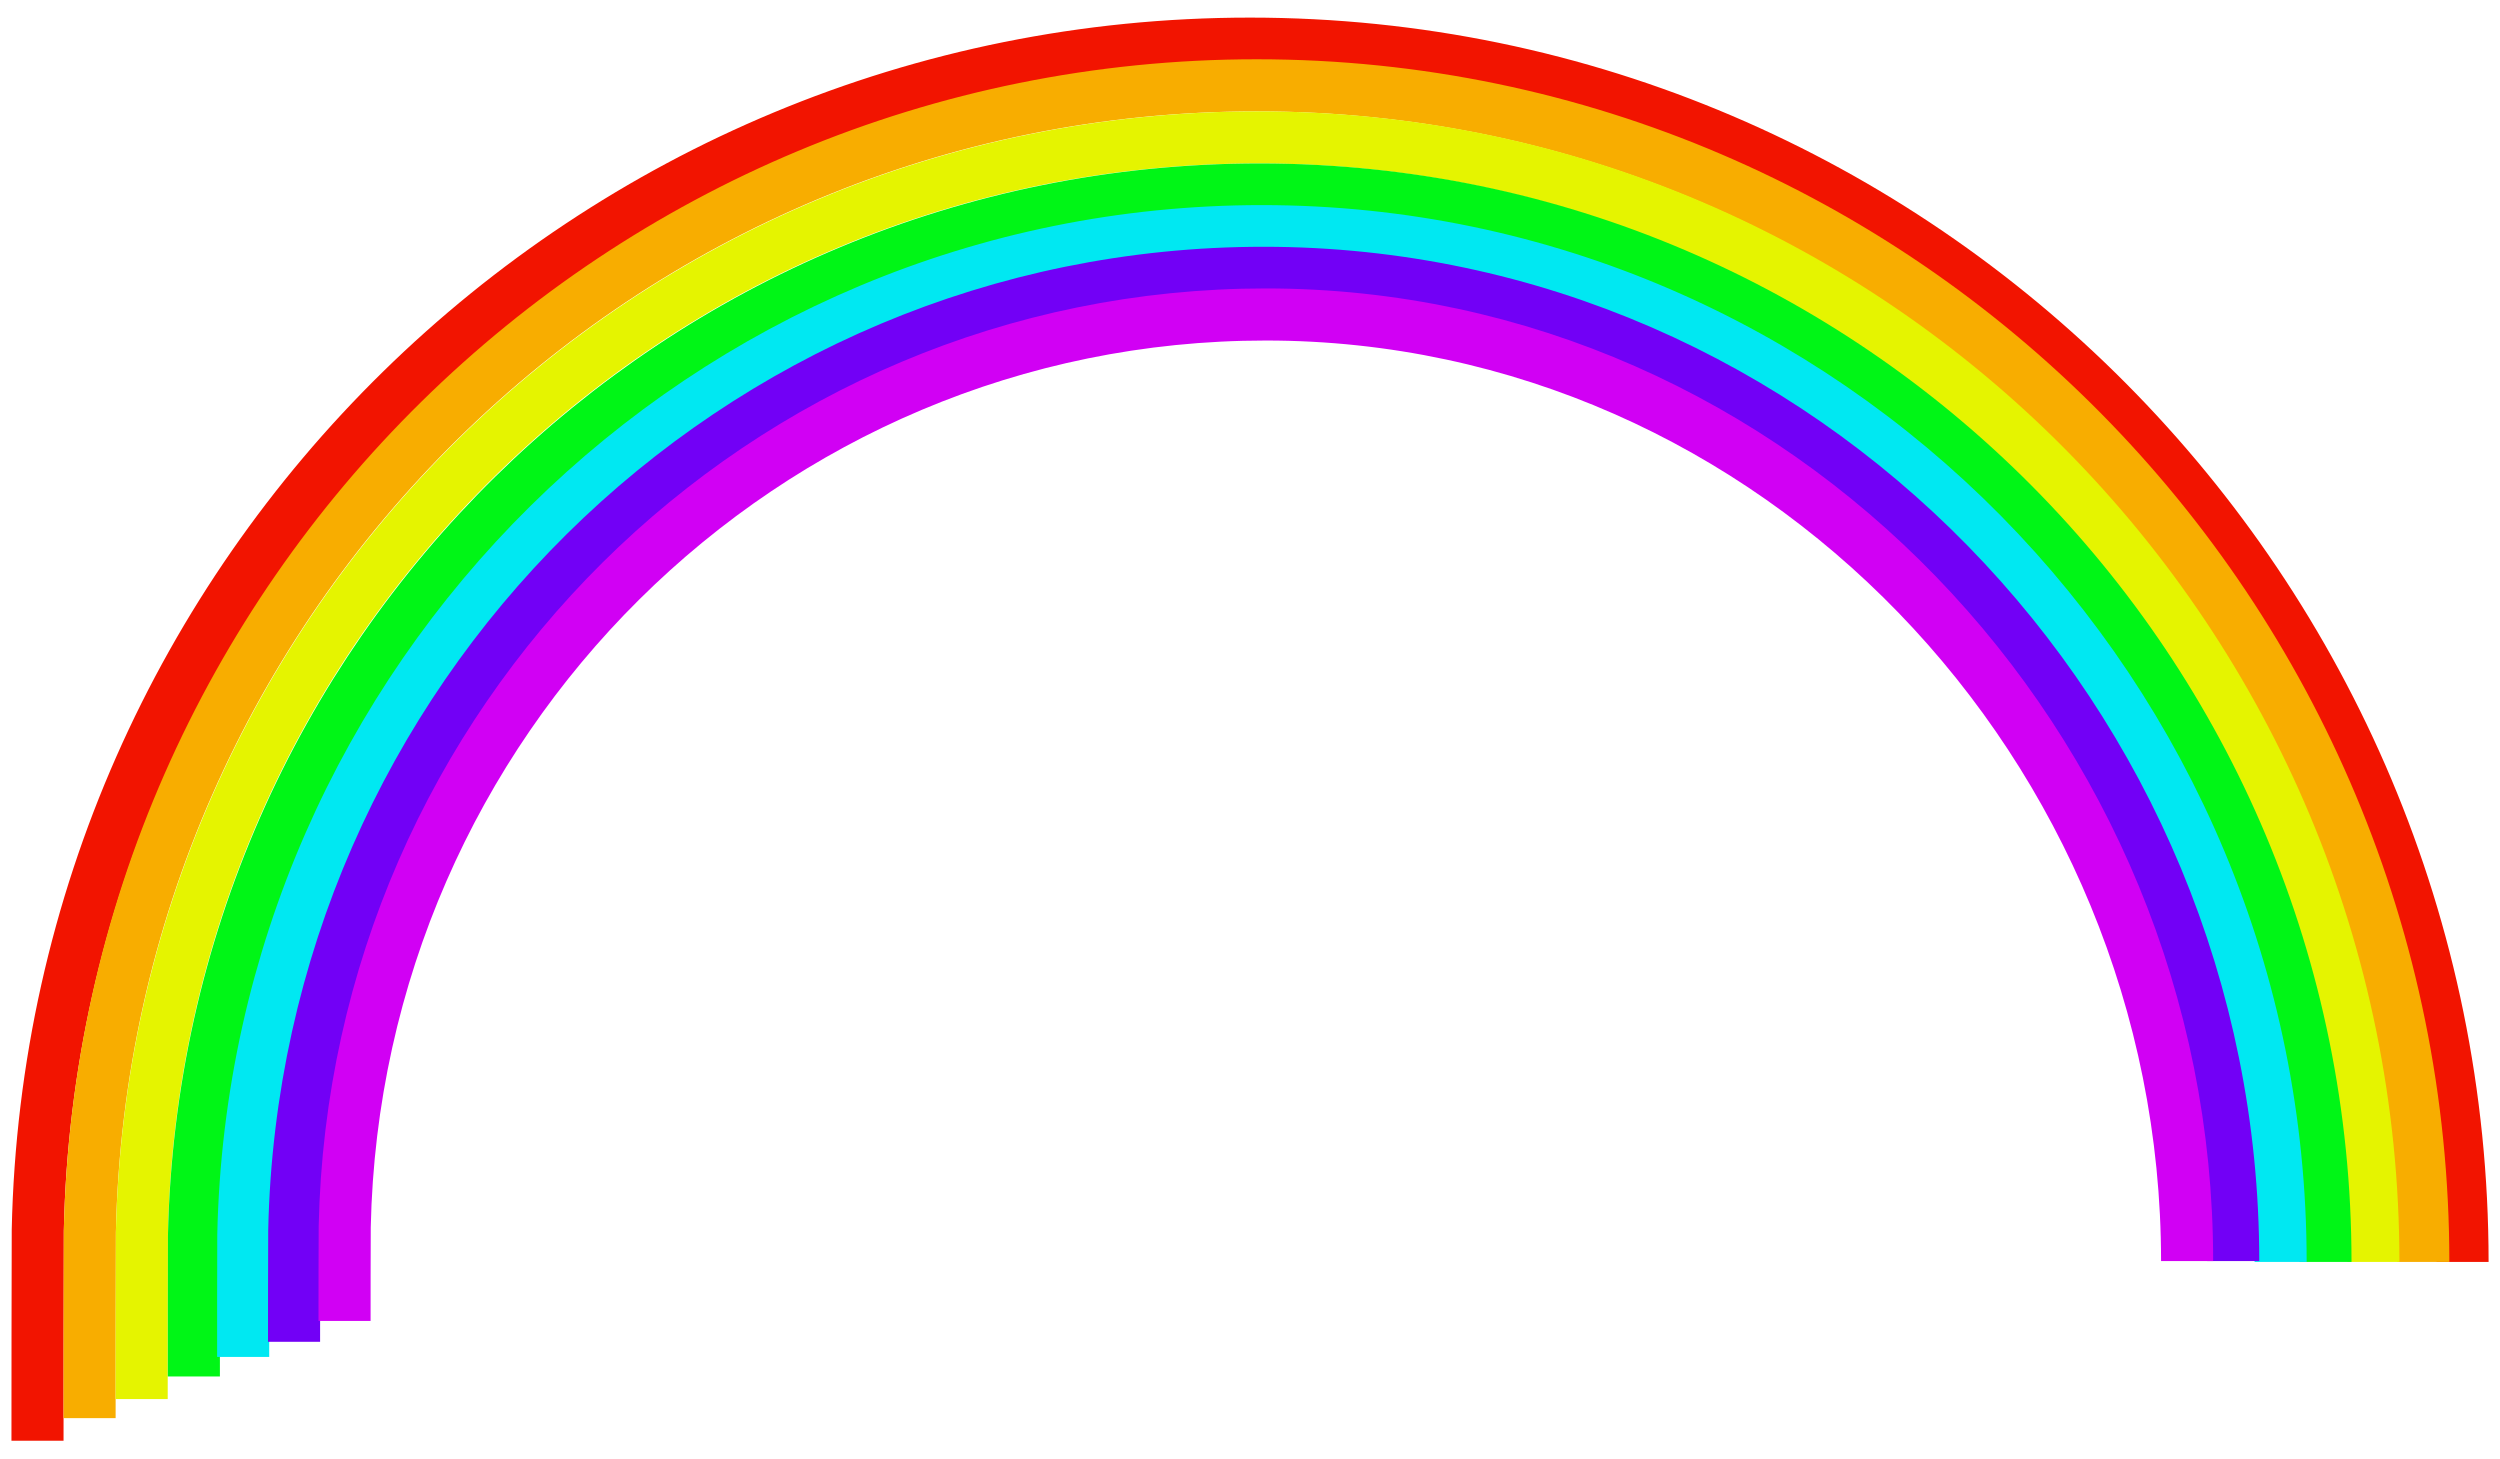
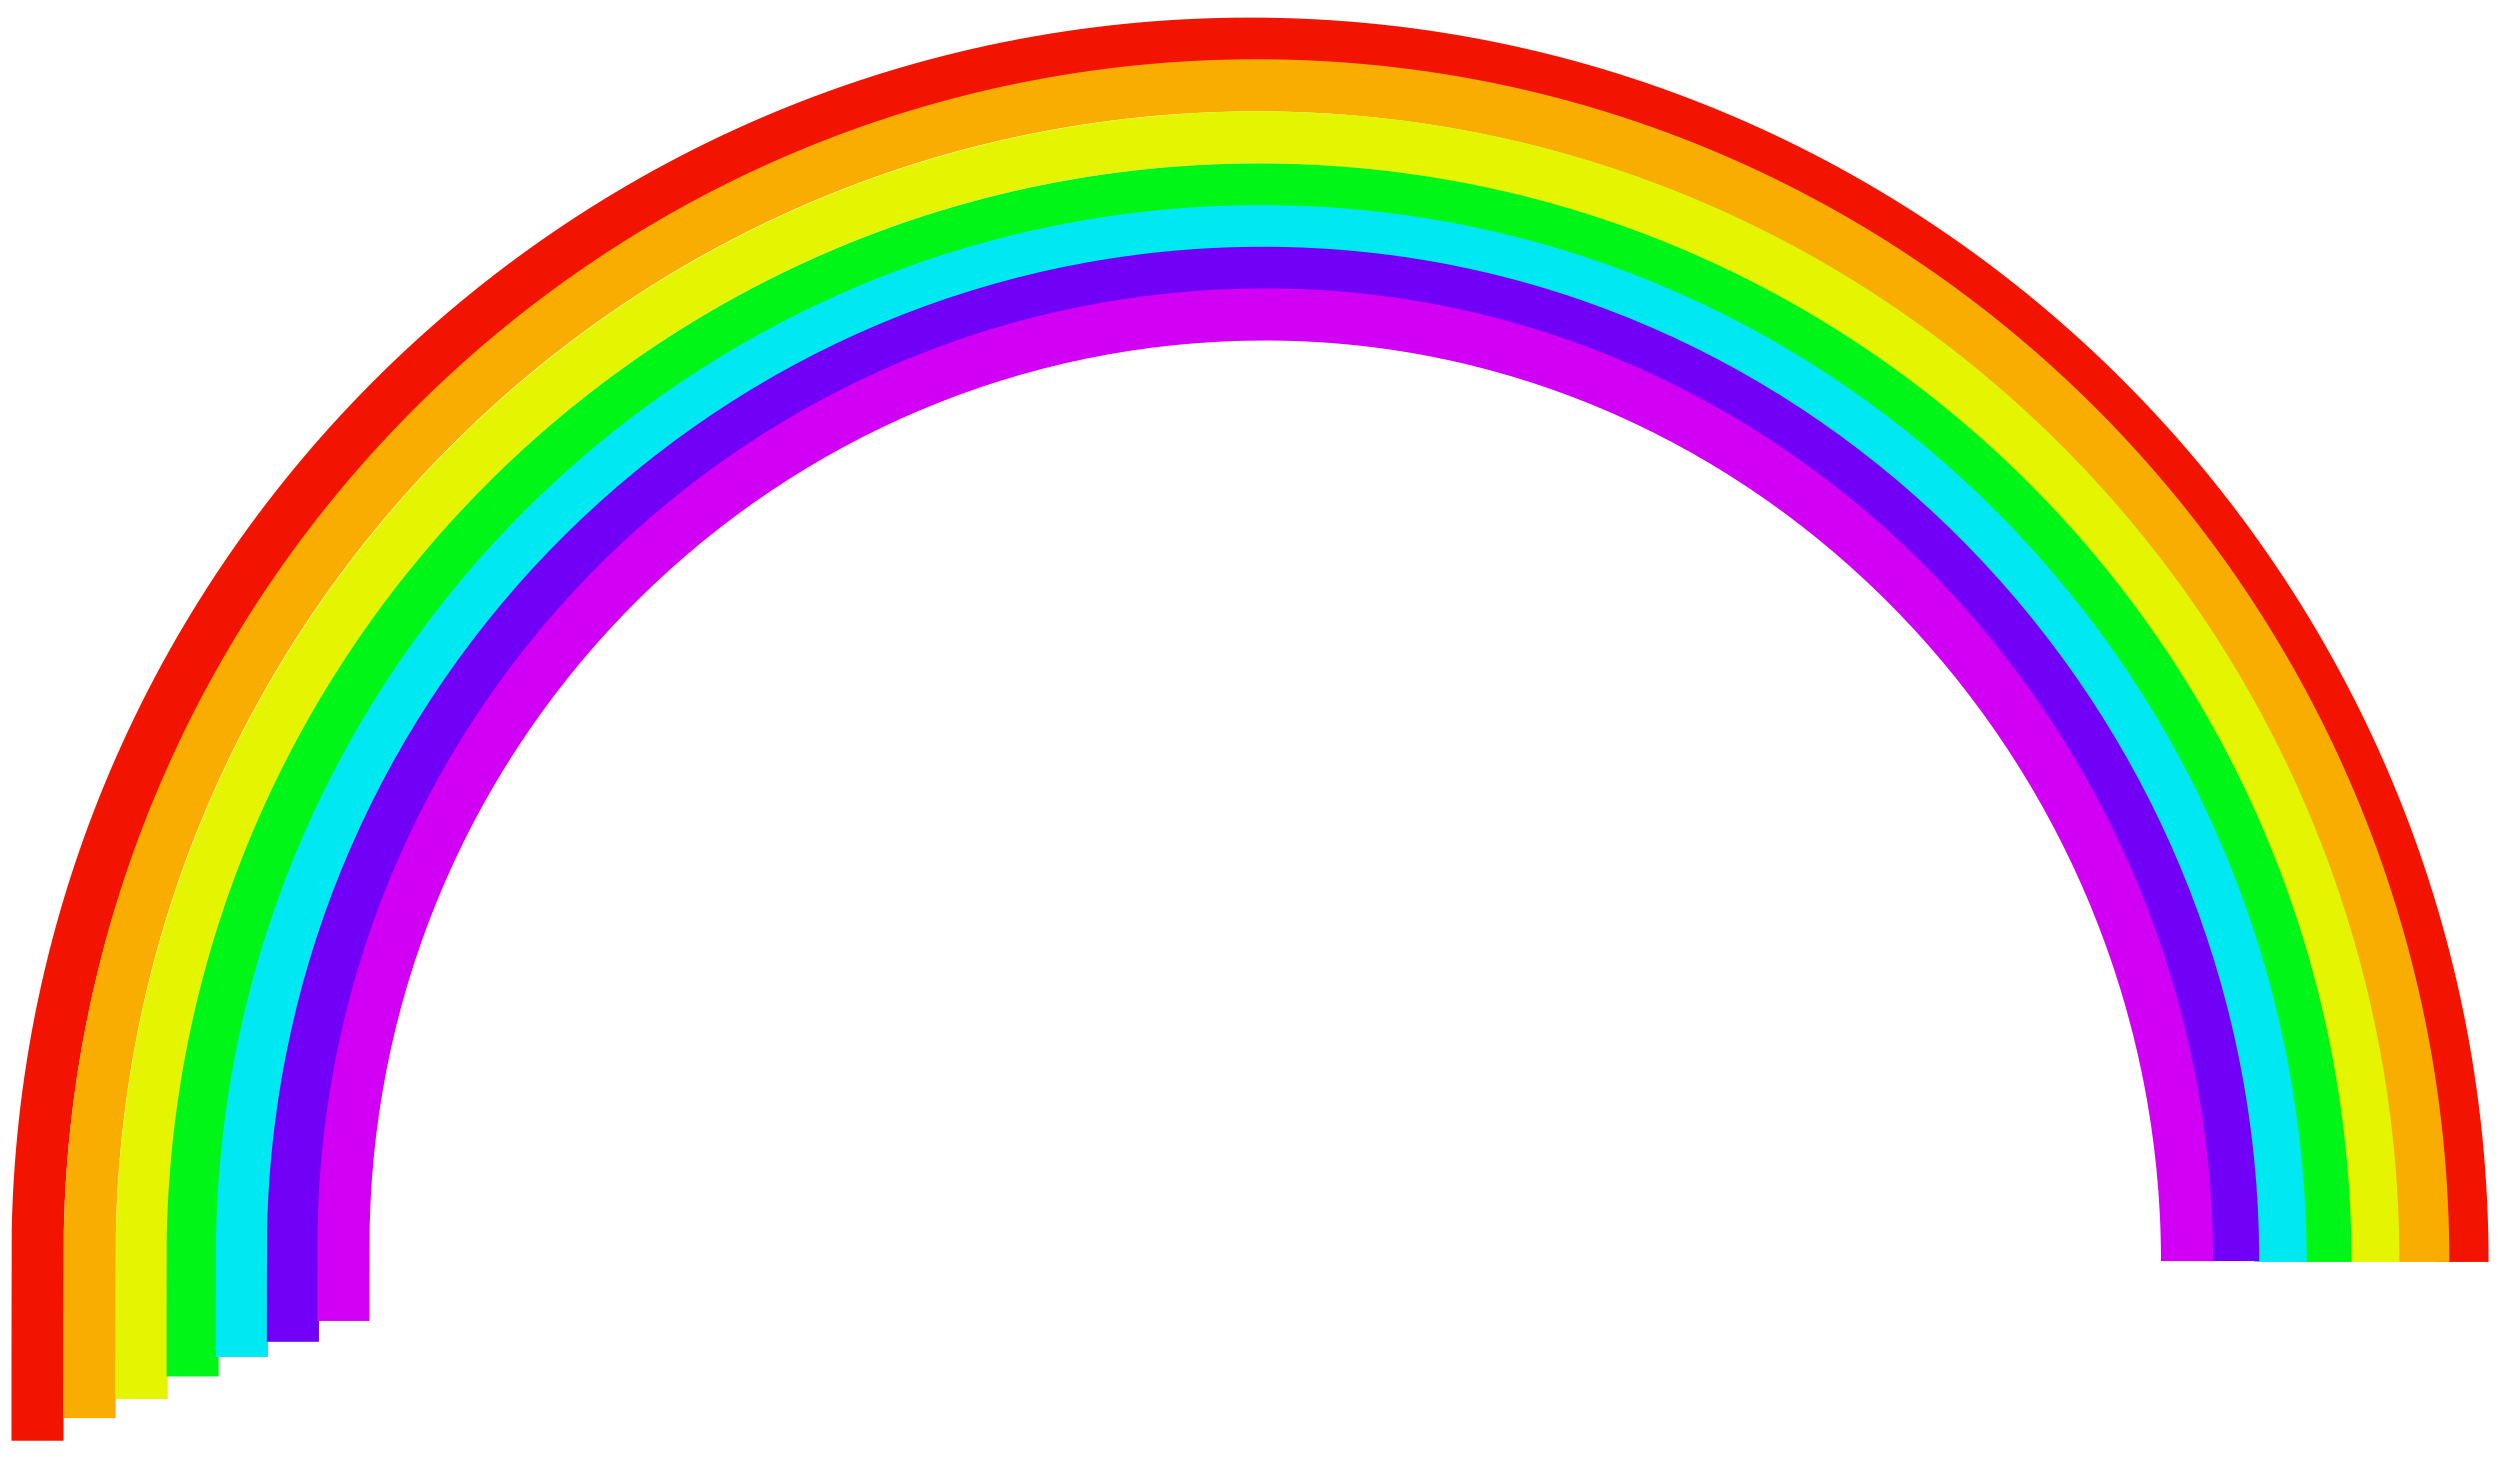
<svg xmlns="http://www.w3.org/2000/svg" version="1.1" id="Layer_1" x="0px" y="0px" width="240px" height="140px" viewBox="0 0 240 140" enable-background="new 0 0 240 140" xml:space="preserve">
  <path fill="none" stroke="#F21400" stroke-width="5" stroke-miterlimit="10" d="M3.6,138.31c0-0.839,0.009-19.391,0.026-20.225  C4.961,54.955,56.553,4.19,120.003,4.19c64.287,0,116.402,52.665,116.402,116.953" />
  <path fill="none" stroke="#F8AD00" stroke-width="5" stroke-miterlimit="10" d="M8.6,136.143c0-0.811,0.008-17.105,0.025-17.912  C9.91,57.238,59.573,8.19,120.653,8.19c61.884,0,111.984,50.84,111.984,112.953" />
  <path fill="none" stroke="#E5F400" stroke-width="5" stroke-miterlimit="10" d="M13.6,134.31c0-0.775,0.008-15.112,0.024-15.883  C14.853,60.097,62.348,13.19,120.761,13.19c59.183,0,107.082,48.552,107.082,107.953" />
-   <path fill="none" stroke="#00F616" stroke-width="5" stroke-miterlimit="10" d="M18.61,132.143c0-0.74-0.003-12.731,0.012-13.467  C19.797,62.979,65.147,18.19,120.922,18.19c56.512,0,102.323,46.234,102.323,102.953" />
-   <path fill="none" stroke="#00E8F2" stroke-width="5" stroke-miterlimit="10" d="M23.344,130.267c0-0.71-0.003-10.961,0.013-11.667  c1.122-53.438,44.47-96.41,97.782-96.41c54.016,0,97.8,44.535,97.8,98.953" />
-   <path fill="none" stroke="#7200F6" stroke-width="5" stroke-miterlimit="10" d="M28.229,128.81c0-0.677,0.004-9.96,0.019-10.633  c1.067-50.987,42.323-91.987,93.06-91.987c51.406,0,93.08,42.949,93.08,94.87" />
-   <path fill="none" stroke="#D100F4" stroke-width="5" stroke-miterlimit="10" d="M33.077,126.81c0-0.645,0.002-8.398,0.016-9.039  c1.017-48.544,40.215-87.581,88.424-87.581c48.846,0,88.445,41.436,88.445,90.87" />
+   <path fill="none" stroke="#00F616" stroke-width="5" stroke-miterlimit="10" d="M18.494,132.143c0-0.74-0.002-12.731,0.012-13.467  C19.682,62.979,65.058,18.19,120.864,18.19c56.543,0,102.381,46.234,102.381,102.953" />
+   <path fill="none" stroke="#00E8F2" stroke-width="5" stroke-miterlimit="10" d="M23.23,130.267c0-0.71-0.003-10.961,0.013-11.667  c1.122-53.438,44.495-96.41,97.837-96.41c54.046,0,97.854,44.535,97.854,98.953" />
+   <path fill="none" stroke="#7200F6" stroke-width="5" stroke-miterlimit="10" d="M28.119,128.81c0-0.677,0.004-9.96,0.018-10.633  C29.206,67.19,70.484,26.19,121.249,26.19c51.437,0,93.133,42.949,93.133,94.87" />
+   <path fill="none" stroke="#D100F4" stroke-width="5" stroke-miterlimit="10" d="M32.969,126.81c0-0.645,0.002-8.398,0.017-9.039  c1.017-48.544,40.238-87.581,88.474-87.581c48.873,0,88.495,41.436,88.495,90.87" />
</svg>
